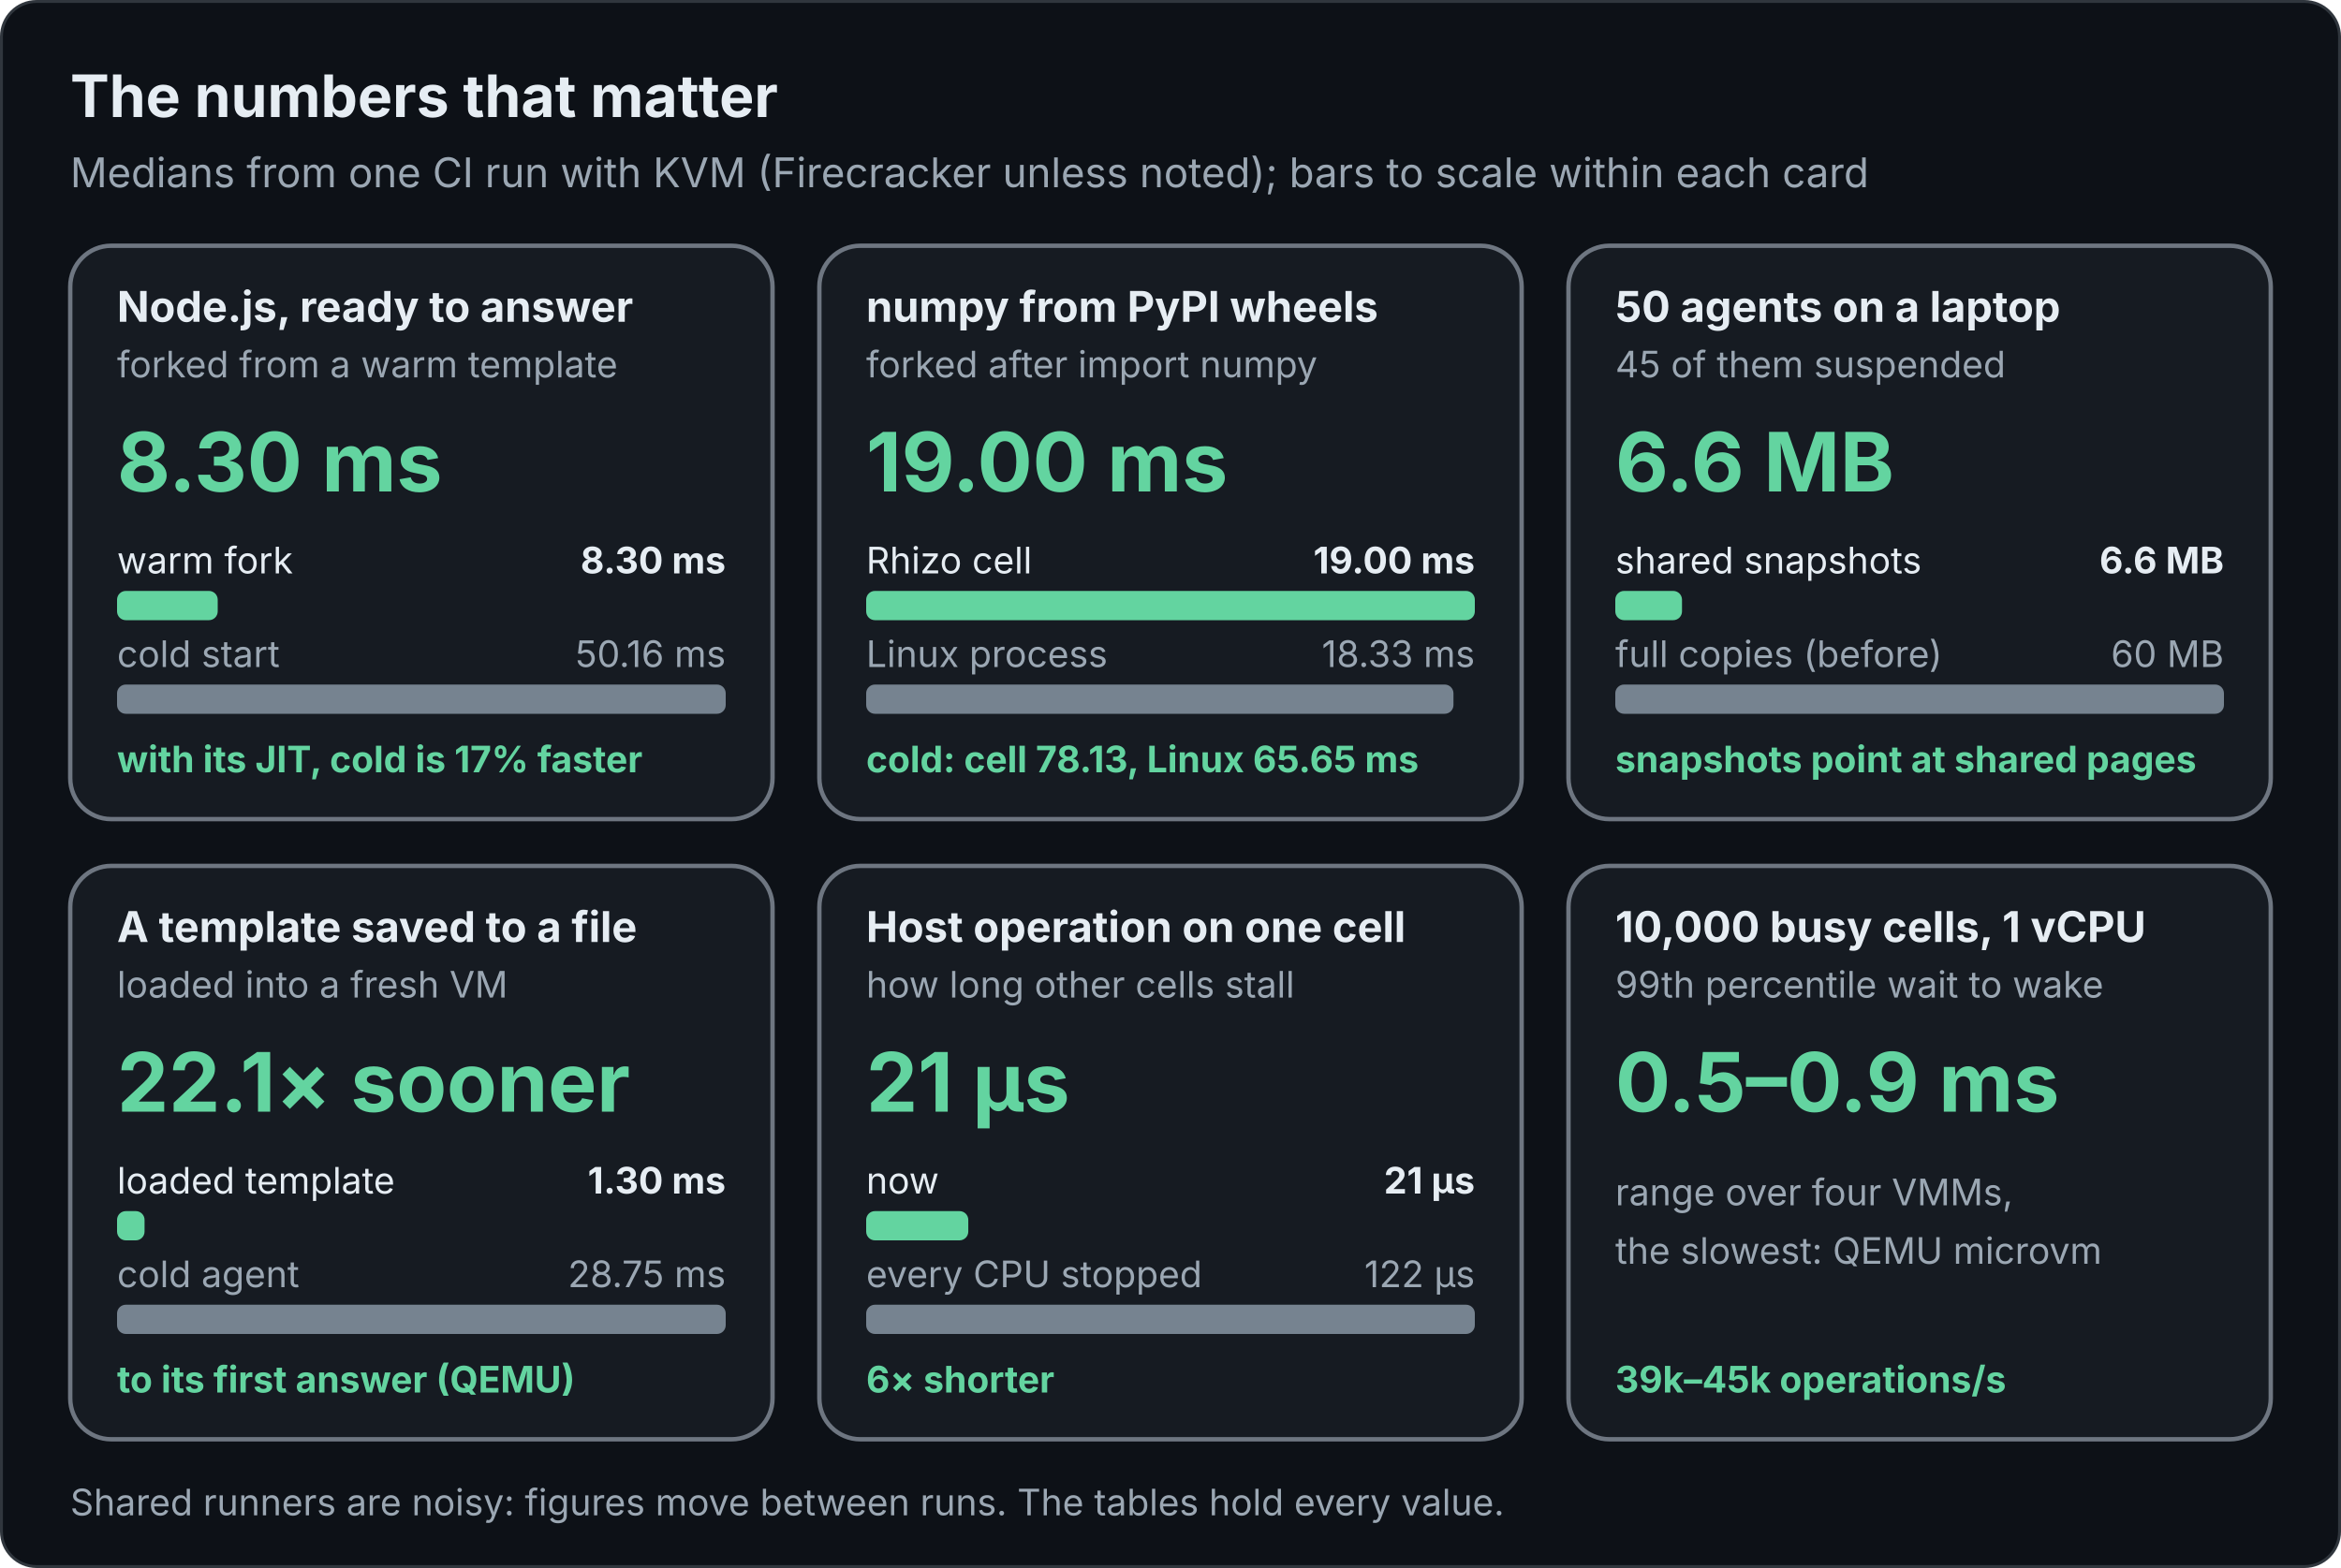
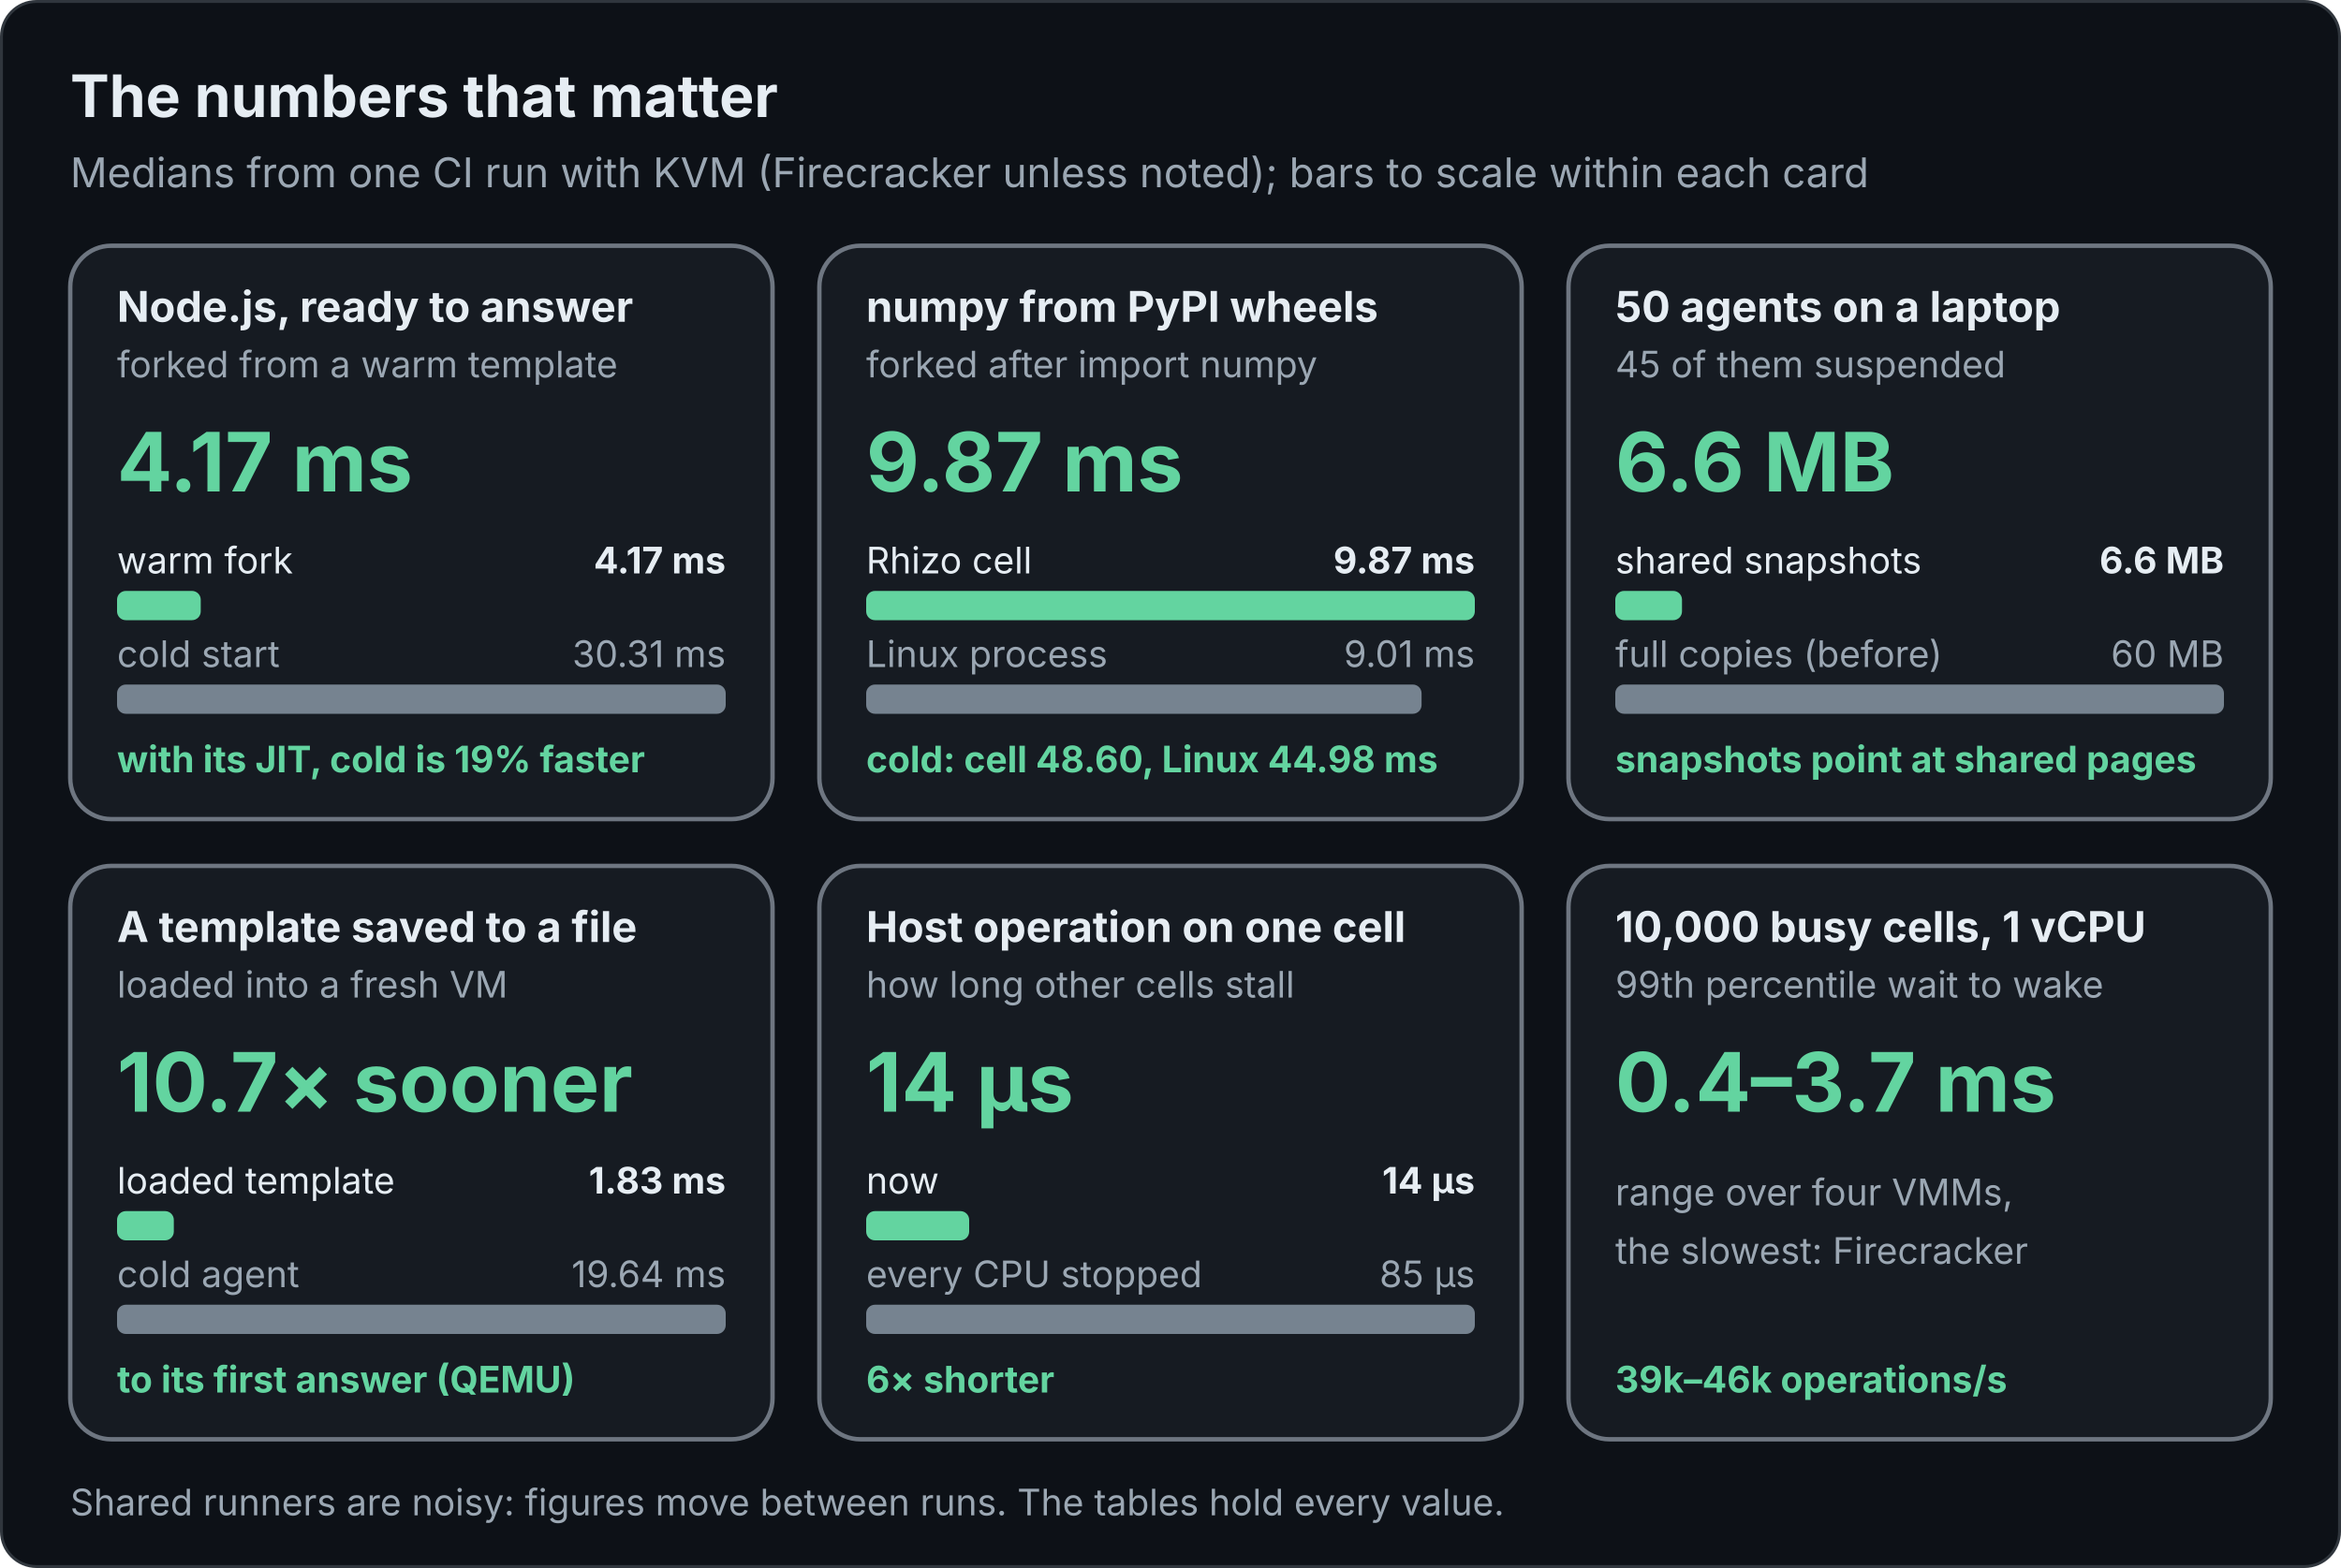
<svg xmlns="http://www.w3.org/2000/svg" viewBox="0 0 800 536" width="800" height="536" role="img" font-family="Inter, -apple-system, Segoe UI, Helvetica, Arial, sans-serif">
  <defs>
    <marker id="a" viewBox="0 0 10 10" refX="10" refY="5" markerWidth="7" markerHeight="7" orient="auto">
      <path d="M0 0L10 5L0 10z" fill="#8b98a5" />
    </marker>
    <marker id="g" viewBox="0 0 10 10" refX="10" refY="5" markerWidth="7" markerHeight="7" orient="auto">
      <path d="M0 0L10 5L0 10z" fill="#63d4a0" />
    </marker>
    <marker id="b" viewBox="0 0 10 10" refX="10" refY="5" markerWidth="7" markerHeight="7" orient="auto">
      <path d="M0 0L10 5L0 10z" fill="#79b8ff" />
    </marker>
    <marker id="o" viewBox="0 0 10 10" refX="10" refY="5" markerWidth="7" markerHeight="7" orient="auto">
      <path d="M0 0L10 5L0 10z" fill="#f2c14e" />
    </marker>
    <marker id="r" viewBox="0 0 10 10" refX="10" refY="5" markerWidth="7" markerHeight="7" orient="auto">
      <path d="M0 0L10 5L0 10z" fill="#ff8a80" />
    </marker>
    <marker id="c" viewBox="0 0 10 10" refX="10" refY="5" markerWidth="7" markerHeight="7" orient="auto">
      <path d="M0 0L10 5L0 10z" fill="#63d4a0" />
    </marker>
  </defs>
  <rect class="bg" x="0.5" y="0.5" width="799" height="535" rx="12" fill="#0d1117" stroke="#30363d" />
  <text x="24" y="40" font-size="20" fill="#e6edf3" font-weight="700">The numbers that matter</text>
  <text x="24" y="64" font-size="14" fill="#9ba7b3">Medians from one CI run with KVM (Firecracker unless noted); bars to scale within each card</text>
  <rect x="24" y="84" width="240" height="196" rx="14" fill="#161b22" stroke="#6e7681" stroke-width="1.5" />
  <text x="40" y="110" font-size="14.5" fill="#e6edf3" font-weight="700">Node.js, ready to answer</text>
  <text x="40" y="129" font-size="12.5" fill="#9ba7b3">forked from a warm template</text>
-   <text x="40" y="168" font-size="28" fill="#63d4a0" font-weight="700">8.30 ms</text>
+   <text x="40" y="168" font-size="28" fill="#63d4a0" font-weight="700">4.17 ms</text>
  <text x="40" y="196" font-size="12.5" fill="#e6edf3">warm fork</text>
-   <text x="248" y="196" font-size="12.5" fill="#e6edf3" font-weight="700" text-anchor="end">8.30 ms</text>
-   <rect x="40" y="202" width="34.4" height="10" rx="3" fill="#63d4a0" stroke="#63d4a0" stroke-width="0" />
+   <text x="248" y="196" font-size="12.5" fill="#e6edf3" font-weight="700" text-anchor="end">4.17 ms</text>
+   <rect x="40" y="202" width="28.6" height="10" rx="3" fill="#63d4a0" stroke="#63d4a0" stroke-width="0" />
  <text x="40" y="228" font-size="12.5" fill="#9ba7b3">cold start</text>
-   <text x="248" y="228" font-size="12.5" fill="#9ba7b3" text-anchor="end">50.16 ms</text>
+   <text x="248" y="228" font-size="12.5" fill="#9ba7b3" text-anchor="end">30.31 ms</text>
  <rect x="40" y="234" width="208.0" height="10" rx="3" fill="#768390" stroke="#768390" stroke-width="0" />
-   <text x="40" y="264" font-size="12.5" fill="#63d4a0" font-weight="700">with its JIT, cold is 17% faster</text>
+   <text x="40" y="264" font-size="12.5" fill="#63d4a0" font-weight="700">with its JIT, cold is 19% faster</text>
  <rect x="280" y="84" width="240" height="196" rx="14" fill="#161b22" stroke="#6e7681" stroke-width="1.5" />
  <text x="296" y="110" font-size="14.5" fill="#e6edf3" font-weight="700">numpy from PyPI wheels</text>
  <text x="296" y="129" font-size="12.5" fill="#9ba7b3">forked after import numpy</text>
-   <text x="296" y="168" font-size="28" fill="#63d4a0" font-weight="700">19.00 ms</text>
+   <text x="296" y="168" font-size="28" fill="#63d4a0" font-weight="700">9.87 ms</text>
  <text x="296" y="196" font-size="12.5" fill="#e6edf3">Rhizo cell</text>
-   <text x="504" y="196" font-size="12.5" fill="#e6edf3" font-weight="700" text-anchor="end">19.00 ms</text>
+   <text x="504" y="196" font-size="12.5" fill="#e6edf3" font-weight="700" text-anchor="end">9.87 ms</text>
  <rect x="296" y="202" width="208.0" height="10" rx="3" fill="#63d4a0" stroke="#63d4a0" stroke-width="0" />
  <text x="296" y="228" font-size="12.5" fill="#9ba7b3">Linux process</text>
-   <text x="504" y="228" font-size="12.5" fill="#9ba7b3" text-anchor="end">18.33 ms</text>
-   <rect x="296" y="234" width="200.7" height="10" rx="3" fill="#768390" stroke="#768390" stroke-width="0" />
-   <text x="296" y="264" font-size="12.5" fill="#63d4a0" font-weight="700">cold: cell 78.13, Linux 65.65 ms</text>
+   <text x="504" y="228" font-size="12.5" fill="#9ba7b3" text-anchor="end">9.01 ms</text>
+   <rect x="296" y="234" width="189.8" height="10" rx="3" fill="#768390" stroke="#768390" stroke-width="0" />
+   <text x="296" y="264" font-size="12.5" fill="#63d4a0" font-weight="700">cold: cell 48.60, Linux 44.98 ms</text>
  <rect x="536" y="84" width="240" height="196" rx="14" fill="#161b22" stroke="#6e7681" stroke-width="1.5" />
  <text x="552" y="110" font-size="14.5" fill="#e6edf3" font-weight="700">50 agents on a laptop</text>
  <text x="552" y="129" font-size="12.5" fill="#9ba7b3">45 of them suspended</text>
  <text x="552" y="168" font-size="28" fill="#63d4a0" font-weight="700">6.6 MB</text>
  <text x="552" y="196" font-size="12.5" fill="#e6edf3">shared snapshots</text>
  <text x="760" y="196" font-size="12.5" fill="#e6edf3" font-weight="700" text-anchor="end">6.6 MB</text>
  <rect x="552" y="202" width="22.8" height="10" rx="3" fill="#63d4a0" stroke="#63d4a0" stroke-width="0" />
  <text x="552" y="228" font-size="12.5" fill="#9ba7b3">full copies (before)</text>
  <text x="760" y="228" font-size="12.5" fill="#9ba7b3" text-anchor="end">60 MB</text>
  <rect x="552" y="234" width="208.0" height="10" rx="3" fill="#768390" stroke="#768390" stroke-width="0" />
  <text x="552" y="264" font-size="12.5" fill="#63d4a0" font-weight="700">snapshots point at shared pages</text>
  <rect x="24" y="296" width="240" height="196" rx="14" fill="#161b22" stroke="#6e7681" stroke-width="1.5" />
  <text x="40" y="322" font-size="14.5" fill="#e6edf3" font-weight="700">A template saved to a file</text>
  <text x="40" y="341" font-size="12.5" fill="#9ba7b3">loaded into a fresh VM</text>
-   <text x="40" y="380" font-size="28" fill="#63d4a0" font-weight="700">22.1× sooner</text>
+   <text x="40" y="380" font-size="28" fill="#63d4a0" font-weight="700">10.7× sooner</text>
  <text x="40" y="408" font-size="12.5" fill="#e6edf3">loaded template</text>
-   <text x="248" y="408" font-size="12.5" fill="#e6edf3" font-weight="700" text-anchor="end">1.30 ms</text>
-   <rect x="40" y="414" width="9.4" height="10" rx="3" fill="#63d4a0" stroke="#63d4a0" stroke-width="0" />
+   <text x="248" y="408" font-size="12.5" fill="#e6edf3" font-weight="700" text-anchor="end">1.83 ms</text>
+   <rect x="40" y="414" width="19.4" height="10" rx="3" fill="#63d4a0" stroke="#63d4a0" stroke-width="0" />
  <text x="40" y="440" font-size="12.5" fill="#9ba7b3">cold agent</text>
-   <text x="248" y="440" font-size="12.5" fill="#9ba7b3" text-anchor="end">28.75 ms</text>
+   <text x="248" y="440" font-size="12.5" fill="#9ba7b3" text-anchor="end">19.64 ms</text>
  <rect x="40" y="446" width="208.0" height="10" rx="3" fill="#768390" stroke="#768390" stroke-width="0" />
  <text x="40" y="476" font-size="12.5" fill="#63d4a0" font-weight="700">to its first answer (QEMU)</text>
  <rect x="280" y="296" width="240" height="196" rx="14" fill="#161b22" stroke="#6e7681" stroke-width="1.5" />
  <text x="296" y="322" font-size="14.5" fill="#e6edf3" font-weight="700">Host operation on one cell</text>
  <text x="296" y="341" font-size="12.5" fill="#9ba7b3">how long other cells stall</text>
-   <text x="296" y="380" font-size="28" fill="#63d4a0" font-weight="700">21 µs</text>
+   <text x="296" y="380" font-size="28" fill="#63d4a0" font-weight="700">14 µs</text>
  <text x="296" y="408" font-size="12.5" fill="#e6edf3">now</text>
-   <text x="504" y="408" font-size="12.5" fill="#e6edf3" font-weight="700" text-anchor="end">21 µs</text>
-   <rect x="296" y="414" width="34.9" height="10" rx="3" fill="#63d4a0" stroke="#63d4a0" stroke-width="0" />
+   <text x="504" y="408" font-size="12.5" fill="#e6edf3" font-weight="700" text-anchor="end">14 µs</text>
+   <rect x="296" y="414" width="35.2" height="10" rx="3" fill="#63d4a0" stroke="#63d4a0" stroke-width="0" />
  <text x="296" y="440" font-size="12.5" fill="#9ba7b3">every CPU stopped</text>
-   <text x="504" y="440" font-size="12.5" fill="#9ba7b3" text-anchor="end">122 µs</text>
+   <text x="504" y="440" font-size="12.5" fill="#9ba7b3" text-anchor="end">85 µs</text>
  <rect x="296" y="446" width="208.0" height="10" rx="3" fill="#768390" stroke="#768390" stroke-width="0" />
  <text x="296" y="476" font-size="12.5" fill="#63d4a0" font-weight="700">6× shorter</text>
  <rect x="536" y="296" width="240" height="196" rx="14" fill="#161b22" stroke="#6e7681" stroke-width="1.5" />
  <text x="552" y="322" font-size="14.5" fill="#e6edf3" font-weight="700">10,000 busy cells, 1 vCPU</text>
  <text x="552" y="341" font-size="12.5" fill="#9ba7b3">99th percentile wait to wake</text>
-   <text x="552" y="380" font-size="28" fill="#63d4a0" font-weight="700">0.5–0.9 ms</text>
+   <text x="552" y="380" font-size="28" fill="#63d4a0" font-weight="700">0.4–3.7 ms</text>
  <text x="552" y="412" font-size="12.5" fill="#9ba7b3">range over four VMMs,</text>
-   <text x="552" y="432" font-size="12.5" fill="#9ba7b3">the slowest: QEMU microvm</text>
-   <text x="552" y="476" font-size="12.5" fill="#63d4a0" font-weight="700">39k–45k operations/s</text>
+   <text x="552" y="432" font-size="12.5" fill="#9ba7b3">the slowest: Firecracker</text>
+   <text x="552" y="476" font-size="12.5" fill="#63d4a0" font-weight="700">39k–46k operations/s</text>
  <text x="24" y="518" font-size="12.5" fill="#9ba7b3">Shared runners are noisy: figures move between runs. The tables hold every value.</text>
</svg>
